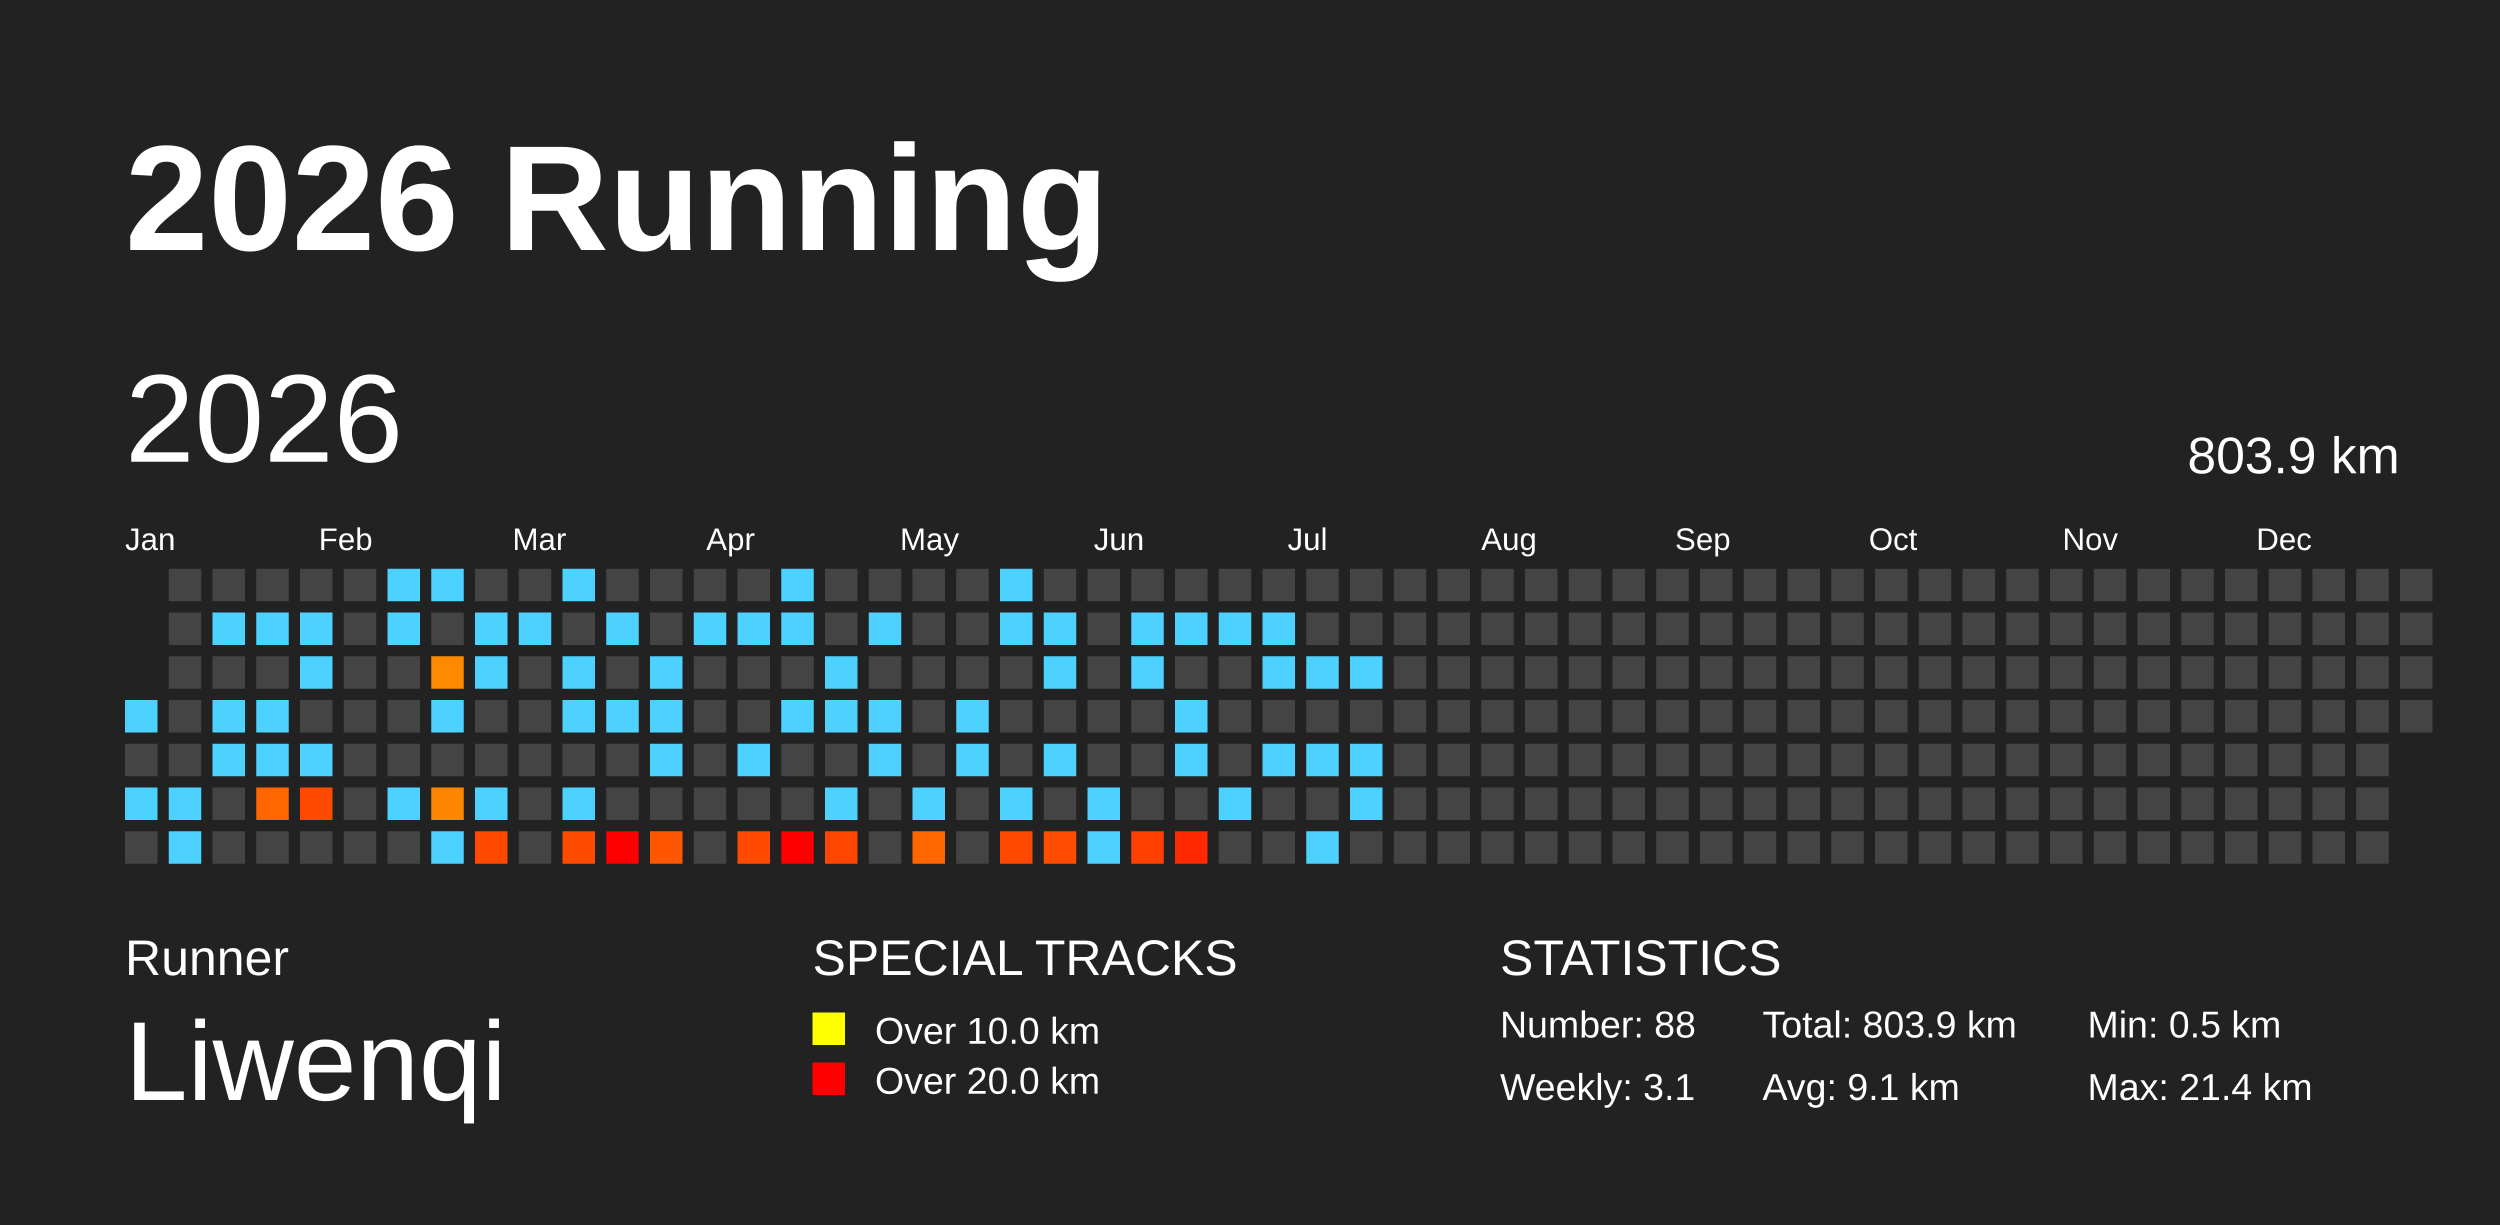
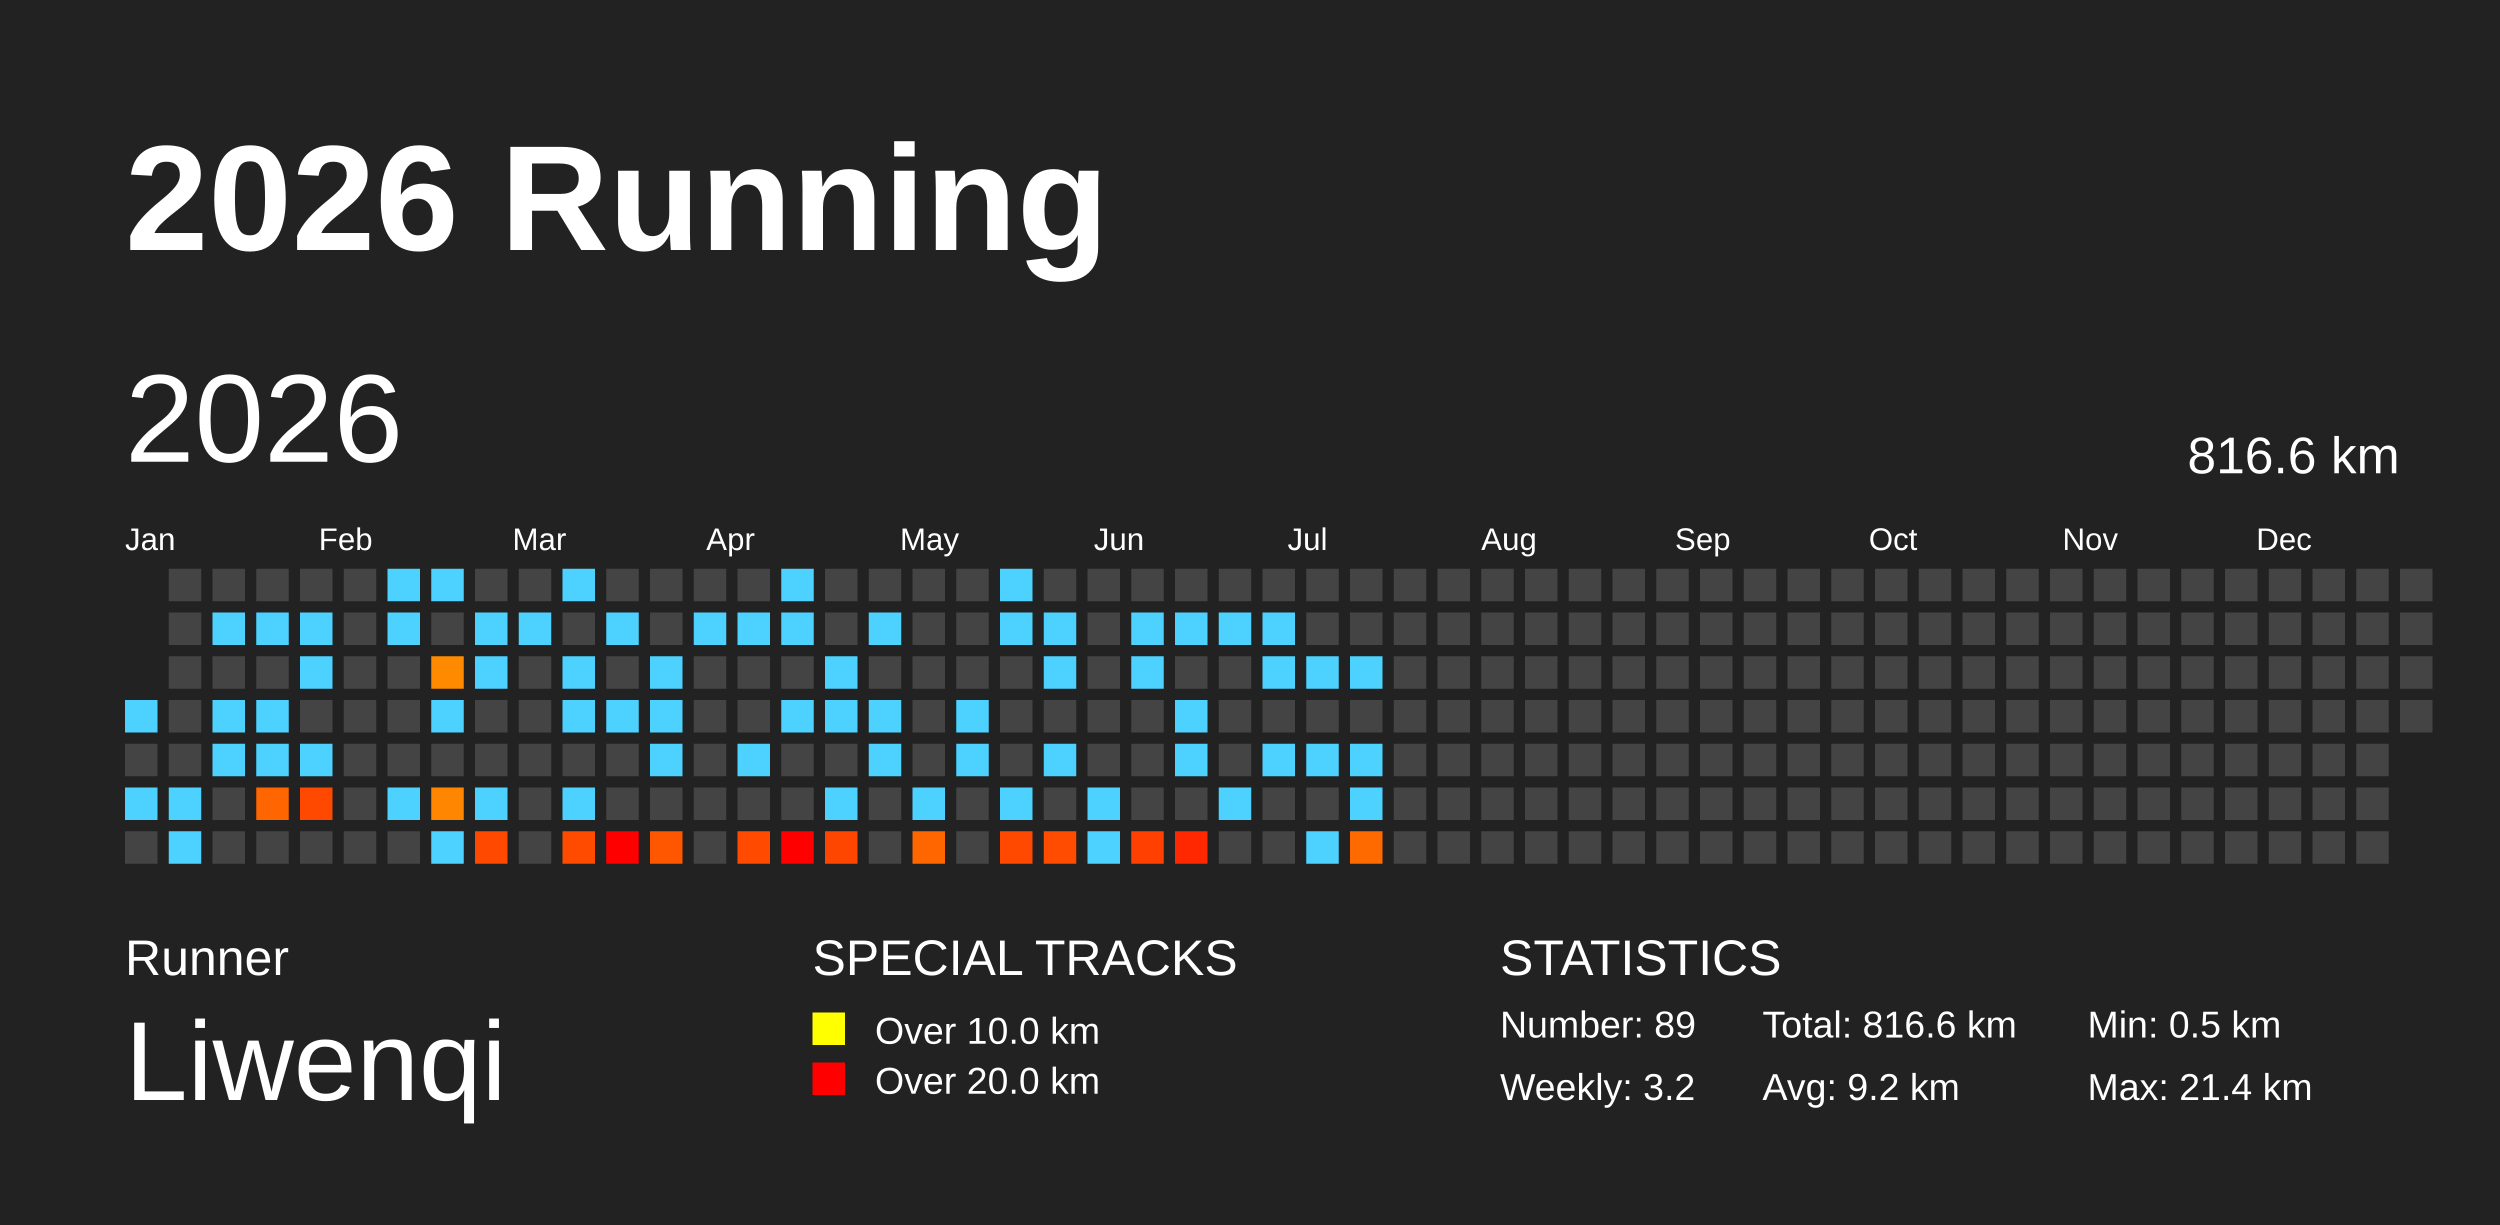
<svg xmlns="http://www.w3.org/2000/svg" baseProfile="full" height="98mm" version="1.1" viewBox="0,0,200,98" width="200mm">
  <defs />
  <rect fill="#222222" height="98" width="200" x="0" y="0" />
  <text fill="#FFFFFF" style="font-size:12px; font-family:Arial; font-weight:bold;" x="10" y="20">2026 Running</text>
  <text fill="#FFFFFF" style="font-size:4px; font-family:Arial" x="10" y="78">Runner</text>
  <text fill="#FFFFFF" style="font-size:9px; font-family:Arial" x="10" y="88">Liwenqi</text>
  <text fill="#FFFFFF" style="font-size:4px; font-family:Arial" x="65" y="78">SPECIAL TRACKS</text>
  <rect fill="yellow" height="2.6" width="2.6" x="65" y="81" />
  <text fill="#FFFFFF" style="font-size:3px; font-family:Arial" x="70" y="83.5">Over 10.0 km</text>
  <rect fill="red" height="2.6" width="2.6" x="65" y="85" />
  <text fill="#FFFFFF" style="font-size:3px; font-family:Arial" x="70" y="87.5">Over 20.0 km</text>
  <text fill="#FFFFFF" style="font-size:4px; font-family:Arial" x="120" y="78">STATISTICS</text>
-   <text fill="#FFFFFF" style="font-size:3px; font-family:Arial" x="120" y="83">Number: 88</text>
-   <text fill="#FFFFFF" style="font-size:3px; font-family:Arial" x="120" y="88">Weekly: 3.1</text>
-   <text fill="#FFFFFF" style="font-size:3px; font-family:Arial" x="141" y="83">Total: 803.9 km</text>
-   <text fill="#FFFFFF" style="font-size:3px; font-family:Arial" x="141" y="88">Avg: 9.1 km</text>
+   <text fill="#FFFFFF" style="font-size:3px; font-family:Arial" x="120" y="83">Number: 89</text>
+   <text fill="#FFFFFF" style="font-size:3px; font-family:Arial" x="120" y="88">Weekly: 3.2</text>
+   <text fill="#FFFFFF" style="font-size:3px; font-family:Arial" x="141" y="83">Total: 816.6 km</text>
+   <text fill="#FFFFFF" style="font-size:3px; font-family:Arial" x="141" y="88">Avg: 9.2 km</text>
  <text fill="#FFFFFF" style="font-size:3px; font-family:Arial" x="167" y="83">Min: 0.5 km</text>
  <text fill="#FFFFFF" style="font-size:3px; font-family:Arial" x="167" y="88">Max: 21.4 km</text>
  <text dominant-baseline="hanging" fill="#FFFFFF" style="font-size:10.0px; font-family:Arial;" x="10" y="30">2026</text>
-   <text dominant-baseline="hanging" fill="#FFFFFF" style="font-size:4.125px; font-family:Arial;" x="175" y="35">803.9 km</text>
+   <text dominant-baseline="hanging" fill="#FFFFFF" style="font-size:4.125px; font-family:Arial;" x="175" y="35">816.6 km</text>
  <text fill="#FFFFFF" style="font-size:2.5px; font-family:Arial" x="10.0" y="44">Jan</text>
  <text fill="#FFFFFF" style="font-size:2.5px; font-family:Arial" x="25.5" y="44">Feb</text>
  <text fill="#FFFFFF" style="font-size:2.5px; font-family:Arial" x="41.0" y="44">Mar</text>
  <text fill="#FFFFFF" style="font-size:2.5px; font-family:Arial" x="56.5" y="44">Apr</text>
  <text fill="#FFFFFF" style="font-size:2.5px; font-family:Arial" x="72.0" y="44">May</text>
  <text fill="#FFFFFF" style="font-size:2.5px; font-family:Arial" x="87.5" y="44">Jun</text>
  <text fill="#FFFFFF" style="font-size:2.5px; font-family:Arial" x="103.0" y="44">Jul</text>
  <text fill="#FFFFFF" style="font-size:2.5px; font-family:Arial" x="118.5" y="44">Aug</text>
  <text fill="#FFFFFF" style="font-size:2.5px; font-family:Arial" x="134.0" y="44">Sep</text>
  <text fill="#FFFFFF" style="font-size:2.5px; font-family:Arial" x="149.5" y="44">Oct</text>
  <text fill="#FFFFFF" style="font-size:2.5px; font-family:Arial" x="165.0" y="44">Nov</text>
  <text fill="#FFFFFF" style="font-size:2.5px; font-family:Arial" x="180.5" y="44">Dec</text>
  <rect fill="#4dd2ff" height="2.6" width="2.6" x="10.0" y="56.0" />
  <rect fill="#444444" height="2.6" width="2.6" x="10.0" y="59.5" />
  <rect fill="#4dd2ff" height="2.6" width="2.6" x="10.0" y="63.0" />
  <rect fill="#444444" height="2.6" width="2.6" x="10.0" y="66.5" />
  <rect fill="#444444" height="2.6" width="2.6" x="13.5" y="45.5" />
  <rect fill="#444444" height="2.6" width="2.6" x="13.5" y="49.0" />
  <rect fill="#444444" height="2.6" width="2.6" x="13.5" y="52.5" />
  <rect fill="#444444" height="2.6" width="2.6" x="13.5" y="56.0" />
  <rect fill="#444444" height="2.6" width="2.6" x="13.5" y="59.5" />
  <rect fill="#4dd2ff" height="2.6" width="2.6" x="13.5" y="63.0" />
  <rect fill="#4dd2ff" height="2.6" width="2.6" x="13.5" y="66.5" />
  <rect fill="#444444" height="2.6" width="2.6" x="17.0" y="45.5" />
  <rect fill="#4dd2ff" height="2.6" width="2.6" x="17.0" y="49.0" />
  <rect fill="#444444" height="2.6" width="2.6" x="17.0" y="52.5" />
  <rect fill="#4dd2ff" height="2.6" width="2.6" x="17.0" y="56.0" />
  <rect fill="#4dd2ff" height="2.6" width="2.6" x="17.0" y="59.5" />
  <rect fill="#444444" height="2.6" width="2.6" x="17.0" y="63.0" />
  <rect fill="#444444" height="2.6" width="2.6" x="17.0" y="66.5" />
  <rect fill="#444444" height="2.6" width="2.6" x="20.5" y="45.5" />
  <rect fill="#4dd2ff" height="2.6" width="2.6" x="20.5" y="49.0" />
  <rect fill="#444444" height="2.6" width="2.6" x="20.5" y="52.5" />
  <rect fill="#4dd2ff" height="2.6" width="2.6" x="20.5" y="56.0" />
  <rect fill="#4dd2ff" height="2.6" width="2.6" x="20.5" y="59.5" />
  <rect fill="#ff6500" height="2.6" width="2.6" x="20.5" y="63.0" />
  <rect fill="#444444" height="2.6" width="2.6" x="20.5" y="66.5" />
  <rect fill="#444444" height="2.6" width="2.6" x="24.0" y="45.5" />
  <rect fill="#4dd2ff" height="2.6" width="2.6" x="24.0" y="49.0" />
  <rect fill="#4dd2ff" height="2.6" width="2.6" x="24.0" y="52.5" />
  <rect fill="#444444" height="2.6" width="2.6" x="24.0" y="56.0" />
  <rect fill="#4dd2ff" height="2.6" width="2.6" x="24.0" y="59.5" />
  <rect fill="#ff4800" height="2.6" width="2.6" x="24.0" y="63.0" />
  <rect fill="#444444" height="2.6" width="2.6" x="24.0" y="66.5" />
  <rect fill="#444444" height="2.6" width="2.6" x="27.5" y="45.5" />
  <rect fill="#444444" height="2.6" width="2.6" x="27.5" y="49.0" />
  <rect fill="#444444" height="2.6" width="2.6" x="27.5" y="52.5" />
  <rect fill="#444444" height="2.6" width="2.6" x="27.5" y="56.0" />
  <rect fill="#444444" height="2.6" width="2.6" x="27.5" y="59.5" />
  <rect fill="#444444" height="2.6" width="2.6" x="27.5" y="63.0" />
  <rect fill="#444444" height="2.6" width="2.6" x="27.5" y="66.5" />
  <rect fill="#4dd2ff" height="2.6" width="2.6" x="31.0" y="45.5" />
  <rect fill="#4dd2ff" height="2.6" width="2.6" x="31.0" y="49.0" />
  <rect fill="#444444" height="2.6" width="2.6" x="31.0" y="52.5" />
  <rect fill="#444444" height="2.6" width="2.6" x="31.0" y="56.0" />
  <rect fill="#444444" height="2.6" width="2.6" x="31.0" y="59.5" />
  <rect fill="#4dd2ff" height="2.6" width="2.6" x="31.0" y="63.0" />
  <rect fill="#444444" height="2.6" width="2.6" x="31.0" y="66.5" />
  <rect fill="#4dd2ff" height="2.6" width="2.6" x="34.5" y="45.5" />
  <rect fill="#444444" height="2.6" width="2.6" x="34.5" y="49.0" />
  <rect fill="#ff8a00" height="2.6" width="2.6" x="34.5" y="52.5" />
  <rect fill="#4dd2ff" height="2.6" width="2.6" x="34.5" y="56.0" />
  <rect fill="#444444" height="2.6" width="2.6" x="34.5" y="59.5" />
  <rect fill="#ff8600" height="2.6" width="2.6" x="34.5" y="63.0" />
  <rect fill="#4dd2ff" height="2.6" width="2.6" x="34.5" y="66.5" />
  <rect fill="#444444" height="2.6" width="2.6" x="38.0" y="45.5" />
  <rect fill="#4dd2ff" height="2.6" width="2.6" x="38.0" y="49.0" />
  <rect fill="#4dd2ff" height="2.6" width="2.6" x="38.0" y="52.5" />
  <rect fill="#444444" height="2.6" width="2.6" x="38.0" y="56.0" />
  <rect fill="#444444" height="2.6" width="2.6" x="38.0" y="59.5" />
  <rect fill="#4dd2ff" height="2.6" width="2.6" x="38.0" y="63.0" />
  <rect fill="#ff4800" height="2.6" width="2.6" x="38.0" y="66.5" />
  <rect fill="#444444" height="2.6" width="2.6" x="41.5" y="45.5" />
  <rect fill="#4dd2ff" height="2.6" width="2.6" x="41.5" y="49.0" />
  <rect fill="#444444" height="2.6" width="2.6" x="41.5" y="52.5" />
  <rect fill="#444444" height="2.6" width="2.6" x="41.5" y="56.0" />
  <rect fill="#444444" height="2.6" width="2.6" x="41.5" y="59.5" />
  <rect fill="#444444" height="2.6" width="2.6" x="41.5" y="63.0" />
  <rect fill="#444444" height="2.6" width="2.6" x="41.5" y="66.5" />
  <rect fill="#4dd2ff" height="2.6" width="2.6" x="45.0" y="45.5" />
  <rect fill="#444444" height="2.6" width="2.6" x="45.0" y="49.0" />
  <rect fill="#4dd2ff" height="2.6" width="2.6" x="45.0" y="52.5" />
  <rect fill="#4dd2ff" height="2.6" width="2.6" x="45.0" y="56.0" />
  <rect fill="#444444" height="2.6" width="2.6" x="45.0" y="59.5" />
  <rect fill="#4dd2ff" height="2.6" width="2.6" x="45.0" y="63.0" />
  <rect fill="#ff4b00" height="2.6" width="2.6" x="45.0" y="66.5" />
  <rect fill="#444444" height="2.6" width="2.6" x="48.5" y="45.5" />
  <rect fill="#4dd2ff" height="2.6" width="2.6" x="48.5" y="49.0" />
  <rect fill="#444444" height="2.6" width="2.6" x="48.5" y="52.5" />
  <rect fill="#4dd2ff" height="2.6" width="2.6" x="48.5" y="56.0" />
  <rect fill="#444444" height="2.6" width="2.6" x="48.5" y="59.5" />
  <rect fill="#444444" height="2.6" width="2.6" x="48.5" y="63.0" />
  <rect fill="red" height="2.6" width="2.6" x="48.5" y="66.5" />
  <rect fill="#444444" height="2.6" width="2.6" x="52.0" y="45.5" />
  <rect fill="#444444" height="2.6" width="2.6" x="52.0" y="49.0" />
  <rect fill="#4dd2ff" height="2.6" width="2.6" x="52.0" y="52.5" />
  <rect fill="#4dd2ff" height="2.6" width="2.6" x="52.0" y="56.0" />
  <rect fill="#4dd2ff" height="2.6" width="2.6" x="52.0" y="59.5" />
  <rect fill="#444444" height="2.6" width="2.6" x="52.0" y="63.0" />
  <rect fill="#ff5700" height="2.6" width="2.6" x="52.0" y="66.5" />
  <rect fill="#444444" height="2.6" width="2.6" x="55.5" y="45.5" />
  <rect fill="#4dd2ff" height="2.6" width="2.6" x="55.5" y="49.0" />
  <rect fill="#444444" height="2.6" width="2.6" x="55.5" y="52.5" />
  <rect fill="#444444" height="2.6" width="2.6" x="55.5" y="56.0" />
  <rect fill="#444444" height="2.6" width="2.6" x="55.5" y="59.5" />
  <rect fill="#444444" height="2.6" width="2.6" x="55.5" y="63.0" />
  <rect fill="#444444" height="2.6" width="2.6" x="55.5" y="66.5" />
  <rect fill="#444444" height="2.6" width="2.6" x="59.0" y="45.5" />
  <rect fill="#4dd2ff" height="2.6" width="2.6" x="59.0" y="49.0" />
  <rect fill="#444444" height="2.6" width="2.6" x="59.0" y="52.5" />
  <rect fill="#444444" height="2.6" width="2.6" x="59.0" y="56.0" />
  <rect fill="#4dd2ff" height="2.6" width="2.6" x="59.0" y="59.5" />
  <rect fill="#444444" height="2.6" width="2.6" x="59.0" y="63.0" />
  <rect fill="#ff4a00" height="2.6" width="2.6" x="59.0" y="66.5" />
  <rect fill="#4dd2ff" height="2.6" width="2.6" x="62.5" y="45.5" />
  <rect fill="#4dd2ff" height="2.6" width="2.6" x="62.5" y="49.0" />
  <rect fill="#444444" height="2.6" width="2.6" x="62.5" y="52.5" />
  <rect fill="#4dd2ff" height="2.6" width="2.6" x="62.5" y="56.0" />
  <rect fill="#444444" height="2.6" width="2.6" x="62.5" y="59.5" />
  <rect fill="#444444" height="2.6" width="2.6" x="62.5" y="63.0" />
  <rect fill="red" height="2.6" width="2.6" x="62.5" y="66.5" />
  <rect fill="#444444" height="2.6" width="2.6" x="66.0" y="45.5" />
  <rect fill="#444444" height="2.6" width="2.6" x="66.0" y="49.0" />
  <rect fill="#4dd2ff" height="2.6" width="2.6" x="66.0" y="52.5" />
  <rect fill="#4dd2ff" height="2.6" width="2.6" x="66.0" y="56.0" />
  <rect fill="#444444" height="2.6" width="2.6" x="66.0" y="59.5" />
  <rect fill="#4dd2ff" height="2.6" width="2.6" x="66.0" y="63.0" />
  <rect fill="#ff4600" height="2.6" width="2.6" x="66.0" y="66.5" />
  <rect fill="#444444" height="2.6" width="2.6" x="69.5" y="45.5" />
  <rect fill="#4dd2ff" height="2.6" width="2.6" x="69.5" y="49.0" />
  <rect fill="#444444" height="2.6" width="2.6" x="69.5" y="52.5" />
  <rect fill="#4dd2ff" height="2.6" width="2.6" x="69.5" y="56.0" />
  <rect fill="#4dd2ff" height="2.6" width="2.6" x="69.5" y="59.5" />
  <rect fill="#444444" height="2.6" width="2.6" x="69.5" y="63.0" />
  <rect fill="#444444" height="2.6" width="2.6" x="69.5" y="66.5" />
  <rect fill="#444444" height="2.6" width="2.6" x="73.0" y="45.5" />
  <rect fill="#444444" height="2.6" width="2.6" x="73.0" y="49.0" />
  <rect fill="#444444" height="2.6" width="2.6" x="73.0" y="52.5" />
  <rect fill="#444444" height="2.6" width="2.6" x="73.0" y="56.0" />
  <rect fill="#444444" height="2.6" width="2.6" x="73.0" y="59.5" />
  <rect fill="#4dd2ff" height="2.6" width="2.6" x="73.0" y="63.0" />
  <rect fill="#ff6600" height="2.6" width="2.6" x="73.0" y="66.5" />
  <rect fill="#444444" height="2.6" width="2.6" x="76.5" y="45.5" />
  <rect fill="#444444" height="2.6" width="2.6" x="76.5" y="49.0" />
  <rect fill="#444444" height="2.6" width="2.6" x="76.5" y="52.5" />
  <rect fill="#4dd2ff" height="2.6" width="2.6" x="76.5" y="56.0" />
  <rect fill="#4dd2ff" height="2.6" width="2.6" x="76.5" y="59.5" />
  <rect fill="#444444" height="2.6" width="2.6" x="76.5" y="63.0" />
  <rect fill="#444444" height="2.6" width="2.6" x="76.5" y="66.5" />
  <rect fill="#4dd2ff" height="2.6" width="2.6" x="80.0" y="45.5" />
  <rect fill="#4dd2ff" height="2.6" width="2.6" x="80.0" y="49.0" />
  <rect fill="#444444" height="2.6" width="2.6" x="80.0" y="52.5" />
  <rect fill="#444444" height="2.6" width="2.6" x="80.0" y="56.0" />
  <rect fill="#444444" height="2.6" width="2.6" x="80.0" y="59.5" />
  <rect fill="#4dd2ff" height="2.6" width="2.6" x="80.0" y="63.0" />
  <rect fill="#ff4900" height="2.6" width="2.6" x="80.0" y="66.5" />
  <rect fill="#444444" height="2.6" width="2.6" x="83.5" y="45.5" />
  <rect fill="#4dd2ff" height="2.6" width="2.6" x="83.5" y="49.0" />
  <rect fill="#4dd2ff" height="2.6" width="2.6" x="83.5" y="52.5" />
  <rect fill="#444444" height="2.6" width="2.6" x="83.5" y="56.0" />
  <rect fill="#4dd2ff" height="2.6" width="2.6" x="83.5" y="59.5" />
  <rect fill="#444444" height="2.6" width="2.6" x="83.5" y="63.0" />
  <rect fill="#ff4c00" height="2.6" width="2.6" x="83.5" y="66.5" />
  <rect fill="#444444" height="2.6" width="2.6" x="87.0" y="45.5" />
  <rect fill="#444444" height="2.6" width="2.6" x="87.0" y="49.0" />
  <rect fill="#444444" height="2.6" width="2.6" x="87.0" y="52.5" />
  <rect fill="#444444" height="2.6" width="2.6" x="87.0" y="56.0" />
  <rect fill="#444444" height="2.6" width="2.6" x="87.0" y="59.5" />
  <rect fill="#4dd2ff" height="2.6" width="2.6" x="87.0" y="63.0" />
  <rect fill="#4dd2ff" height="2.6" width="2.6" x="87.0" y="66.5" />
  <rect fill="#444444" height="2.6" width="2.6" x="90.5" y="45.5" />
  <rect fill="#4dd2ff" height="2.6" width="2.6" x="90.5" y="49.0" />
  <rect fill="#4dd2ff" height="2.6" width="2.6" x="90.5" y="52.5" />
  <rect fill="#444444" height="2.6" width="2.6" x="90.5" y="56.0" />
  <rect fill="#444444" height="2.6" width="2.6" x="90.5" y="59.5" />
  <rect fill="#444444" height="2.6" width="2.6" x="90.5" y="63.0" />
  <rect fill="#ff4000" height="2.6" width="2.6" x="90.5" y="66.5" />
  <rect fill="#444444" height="2.6" width="2.6" x="94.0" y="45.5" />
  <rect fill="#4dd2ff" height="2.6" width="2.6" x="94.0" y="49.0" />
  <rect fill="#444444" height="2.6" width="2.6" x="94.0" y="52.5" />
  <rect fill="#4dd2ff" height="2.6" width="2.6" x="94.0" y="56.0" />
  <rect fill="#4dd2ff" height="2.6" width="2.6" x="94.0" y="59.5" />
  <rect fill="#444444" height="2.6" width="2.6" x="94.0" y="63.0" />
  <rect fill="#ff2800" height="2.6" width="2.6" x="94.0" y="66.5" />
  <rect fill="#444444" height="2.6" width="2.6" x="97.5" y="45.5" />
  <rect fill="#4dd2ff" height="2.6" width="2.6" x="97.5" y="49.0" />
  <rect fill="#444444" height="2.6" width="2.6" x="97.5" y="52.5" />
  <rect fill="#444444" height="2.6" width="2.6" x="97.5" y="56.0" />
  <rect fill="#444444" height="2.6" width="2.6" x="97.5" y="59.5" />
  <rect fill="#4dd2ff" height="2.6" width="2.6" x="97.5" y="63.0" />
  <rect fill="#444444" height="2.6" width="2.6" x="97.5" y="66.5" />
  <rect fill="#444444" height="2.6" width="2.6" x="101.0" y="45.5" />
  <rect fill="#4dd2ff" height="2.6" width="2.6" x="101.0" y="49.0" />
  <rect fill="#4dd2ff" height="2.6" width="2.6" x="101.0" y="52.5" />
  <rect fill="#444444" height="2.6" width="2.6" x="101.0" y="56.0" />
  <rect fill="#4dd2ff" height="2.6" width="2.6" x="101.0" y="59.5" />
  <rect fill="#444444" height="2.6" width="2.6" x="101.0" y="63.0" />
  <rect fill="#444444" height="2.6" width="2.6" x="101.0" y="66.5" />
  <rect fill="#444444" height="2.6" width="2.6" x="104.5" y="45.5" />
  <rect fill="#444444" height="2.6" width="2.6" x="104.5" y="49.0" />
  <rect fill="#4dd2ff" height="2.6" width="2.6" x="104.5" y="52.5" />
  <rect fill="#444444" height="2.6" width="2.6" x="104.5" y="56.0" />
  <rect fill="#4dd2ff" height="2.6" width="2.6" x="104.5" y="59.5" />
  <rect fill="#444444" height="2.6" width="2.6" x="104.5" y="63.0" />
  <rect fill="#4dd2ff" height="2.6" width="2.6" x="104.5" y="66.5" />
  <rect fill="#444444" height="2.6" width="2.6" x="108.0" y="45.5" />
  <rect fill="#444444" height="2.6" width="2.6" x="108.0" y="49.0" />
  <rect fill="#4dd2ff" height="2.6" width="2.6" x="108.0" y="52.5" />
  <rect fill="#444444" height="2.6" width="2.6" x="108.0" y="56.0" />
  <rect fill="#4dd2ff" height="2.6" width="2.6" x="108.0" y="59.5" />
  <rect fill="#4dd2ff" height="2.6" width="2.6" x="108.0" y="63.0" />
-   <rect fill="#444444" height="2.6" width="2.6" x="108.0" y="66.5" />
+   <rect fill="#ff6a00" height="2.6" width="2.6" x="108.0" y="66.5" />
  <rect fill="#444444" height="2.6" width="2.6" x="111.5" y="45.5" />
  <rect fill="#444444" height="2.6" width="2.6" x="111.5" y="49.0" />
  <rect fill="#444444" height="2.6" width="2.6" x="111.5" y="52.5" />
  <rect fill="#444444" height="2.6" width="2.6" x="111.5" y="56.0" />
  <rect fill="#444444" height="2.6" width="2.6" x="111.5" y="59.5" />
  <rect fill="#444444" height="2.6" width="2.6" x="111.5" y="63.0" />
  <rect fill="#444444" height="2.6" width="2.6" x="111.5" y="66.5" />
  <rect fill="#444444" height="2.6" width="2.6" x="115.0" y="45.5" />
  <rect fill="#444444" height="2.6" width="2.6" x="115.0" y="49.0" />
  <rect fill="#444444" height="2.6" width="2.6" x="115.0" y="52.5" />
  <rect fill="#444444" height="2.6" width="2.6" x="115.0" y="56.0" />
  <rect fill="#444444" height="2.6" width="2.6" x="115.0" y="59.5" />
  <rect fill="#444444" height="2.6" width="2.6" x="115.0" y="63.0" />
  <rect fill="#444444" height="2.6" width="2.6" x="115.0" y="66.5" />
  <rect fill="#444444" height="2.6" width="2.6" x="118.5" y="45.5" />
  <rect fill="#444444" height="2.6" width="2.6" x="118.5" y="49.0" />
  <rect fill="#444444" height="2.6" width="2.6" x="118.5" y="52.5" />
  <rect fill="#444444" height="2.6" width="2.6" x="118.5" y="56.0" />
  <rect fill="#444444" height="2.6" width="2.6" x="118.5" y="59.5" />
  <rect fill="#444444" height="2.6" width="2.6" x="118.5" y="63.0" />
  <rect fill="#444444" height="2.6" width="2.6" x="118.5" y="66.5" />
  <rect fill="#444444" height="2.6" width="2.6" x="122.0" y="45.5" />
  <rect fill="#444444" height="2.6" width="2.6" x="122.0" y="49.0" />
  <rect fill="#444444" height="2.6" width="2.6" x="122.0" y="52.5" />
  <rect fill="#444444" height="2.6" width="2.6" x="122.0" y="56.0" />
  <rect fill="#444444" height="2.6" width="2.6" x="122.0" y="59.5" />
  <rect fill="#444444" height="2.6" width="2.6" x="122.0" y="63.0" />
  <rect fill="#444444" height="2.6" width="2.6" x="122.0" y="66.5" />
  <rect fill="#444444" height="2.6" width="2.6" x="125.5" y="45.5" />
  <rect fill="#444444" height="2.6" width="2.6" x="125.5" y="49.0" />
  <rect fill="#444444" height="2.6" width="2.6" x="125.5" y="52.5" />
  <rect fill="#444444" height="2.6" width="2.6" x="125.5" y="56.0" />
  <rect fill="#444444" height="2.6" width="2.6" x="125.5" y="59.5" />
  <rect fill="#444444" height="2.6" width="2.6" x="125.5" y="63.0" />
  <rect fill="#444444" height="2.6" width="2.6" x="125.5" y="66.5" />
  <rect fill="#444444" height="2.6" width="2.6" x="129.0" y="45.5" />
  <rect fill="#444444" height="2.6" width="2.6" x="129.0" y="49.0" />
  <rect fill="#444444" height="2.6" width="2.6" x="129.0" y="52.5" />
  <rect fill="#444444" height="2.6" width="2.6" x="129.0" y="56.0" />
  <rect fill="#444444" height="2.6" width="2.6" x="129.0" y="59.5" />
  <rect fill="#444444" height="2.6" width="2.6" x="129.0" y="63.0" />
  <rect fill="#444444" height="2.6" width="2.6" x="129.0" y="66.5" />
  <rect fill="#444444" height="2.6" width="2.6" x="132.5" y="45.5" />
  <rect fill="#444444" height="2.6" width="2.6" x="132.5" y="49.0" />
  <rect fill="#444444" height="2.6" width="2.6" x="132.5" y="52.5" />
  <rect fill="#444444" height="2.6" width="2.6" x="132.5" y="56.0" />
  <rect fill="#444444" height="2.6" width="2.6" x="132.5" y="59.5" />
  <rect fill="#444444" height="2.6" width="2.6" x="132.5" y="63.0" />
  <rect fill="#444444" height="2.6" width="2.6" x="132.5" y="66.5" />
  <rect fill="#444444" height="2.6" width="2.6" x="136.0" y="45.5" />
  <rect fill="#444444" height="2.6" width="2.6" x="136.0" y="49.0" />
  <rect fill="#444444" height="2.6" width="2.6" x="136.0" y="52.5" />
  <rect fill="#444444" height="2.6" width="2.6" x="136.0" y="56.0" />
  <rect fill="#444444" height="2.6" width="2.6" x="136.0" y="59.5" />
  <rect fill="#444444" height="2.6" width="2.6" x="136.0" y="63.0" />
  <rect fill="#444444" height="2.6" width="2.6" x="136.0" y="66.5" />
  <rect fill="#444444" height="2.6" width="2.6" x="139.5" y="45.5" />
  <rect fill="#444444" height="2.6" width="2.6" x="139.5" y="49.0" />
  <rect fill="#444444" height="2.6" width="2.6" x="139.5" y="52.5" />
  <rect fill="#444444" height="2.6" width="2.6" x="139.5" y="56.0" />
  <rect fill="#444444" height="2.6" width="2.6" x="139.5" y="59.5" />
  <rect fill="#444444" height="2.6" width="2.6" x="139.5" y="63.0" />
  <rect fill="#444444" height="2.6" width="2.6" x="139.5" y="66.5" />
  <rect fill="#444444" height="2.6" width="2.6" x="143.0" y="45.5" />
  <rect fill="#444444" height="2.6" width="2.6" x="143.0" y="49.0" />
  <rect fill="#444444" height="2.6" width="2.6" x="143.0" y="52.5" />
  <rect fill="#444444" height="2.6" width="2.6" x="143.0" y="56.0" />
  <rect fill="#444444" height="2.6" width="2.6" x="143.0" y="59.5" />
  <rect fill="#444444" height="2.6" width="2.6" x="143.0" y="63.0" />
  <rect fill="#444444" height="2.6" width="2.6" x="143.0" y="66.5" />
  <rect fill="#444444" height="2.6" width="2.6" x="146.5" y="45.5" />
  <rect fill="#444444" height="2.6" width="2.6" x="146.5" y="49.0" />
  <rect fill="#444444" height="2.6" width="2.6" x="146.5" y="52.5" />
  <rect fill="#444444" height="2.6" width="2.6" x="146.5" y="56.0" />
  <rect fill="#444444" height="2.6" width="2.6" x="146.5" y="59.5" />
  <rect fill="#444444" height="2.6" width="2.6" x="146.5" y="63.0" />
  <rect fill="#444444" height="2.6" width="2.6" x="146.5" y="66.5" />
  <rect fill="#444444" height="2.6" width="2.6" x="150.0" y="45.5" />
  <rect fill="#444444" height="2.6" width="2.6" x="150.0" y="49.0" />
  <rect fill="#444444" height="2.6" width="2.6" x="150.0" y="52.5" />
  <rect fill="#444444" height="2.6" width="2.6" x="150.0" y="56.0" />
  <rect fill="#444444" height="2.6" width="2.6" x="150.0" y="59.5" />
  <rect fill="#444444" height="2.6" width="2.6" x="150.0" y="63.0" />
  <rect fill="#444444" height="2.6" width="2.6" x="150.0" y="66.5" />
  <rect fill="#444444" height="2.6" width="2.6" x="153.5" y="45.5" />
  <rect fill="#444444" height="2.6" width="2.6" x="153.5" y="49.0" />
  <rect fill="#444444" height="2.6" width="2.6" x="153.5" y="52.5" />
  <rect fill="#444444" height="2.6" width="2.6" x="153.5" y="56.0" />
  <rect fill="#444444" height="2.6" width="2.6" x="153.5" y="59.5" />
  <rect fill="#444444" height="2.6" width="2.6" x="153.5" y="63.0" />
  <rect fill="#444444" height="2.6" width="2.6" x="153.5" y="66.5" />
  <rect fill="#444444" height="2.6" width="2.6" x="157.0" y="45.5" />
  <rect fill="#444444" height="2.6" width="2.6" x="157.0" y="49.0" />
  <rect fill="#444444" height="2.6" width="2.6" x="157.0" y="52.5" />
  <rect fill="#444444" height="2.6" width="2.6" x="157.0" y="56.0" />
  <rect fill="#444444" height="2.6" width="2.6" x="157.0" y="59.5" />
  <rect fill="#444444" height="2.6" width="2.6" x="157.0" y="63.0" />
  <rect fill="#444444" height="2.6" width="2.6" x="157.0" y="66.5" />
  <rect fill="#444444" height="2.6" width="2.6" x="160.5" y="45.5" />
  <rect fill="#444444" height="2.6" width="2.6" x="160.5" y="49.0" />
  <rect fill="#444444" height="2.6" width="2.6" x="160.5" y="52.5" />
  <rect fill="#444444" height="2.6" width="2.6" x="160.5" y="56.0" />
  <rect fill="#444444" height="2.6" width="2.6" x="160.5" y="59.5" />
  <rect fill="#444444" height="2.6" width="2.6" x="160.5" y="63.0" />
  <rect fill="#444444" height="2.6" width="2.6" x="160.5" y="66.5" />
  <rect fill="#444444" height="2.6" width="2.6" x="164.0" y="45.5" />
  <rect fill="#444444" height="2.6" width="2.6" x="164.0" y="49.0" />
  <rect fill="#444444" height="2.6" width="2.6" x="164.0" y="52.5" />
  <rect fill="#444444" height="2.6" width="2.6" x="164.0" y="56.0" />
  <rect fill="#444444" height="2.6" width="2.6" x="164.0" y="59.5" />
  <rect fill="#444444" height="2.6" width="2.6" x="164.0" y="63.0" />
  <rect fill="#444444" height="2.6" width="2.6" x="164.0" y="66.5" />
  <rect fill="#444444" height="2.6" width="2.6" x="167.5" y="45.5" />
  <rect fill="#444444" height="2.6" width="2.6" x="167.5" y="49.0" />
  <rect fill="#444444" height="2.6" width="2.6" x="167.5" y="52.5" />
  <rect fill="#444444" height="2.6" width="2.6" x="167.5" y="56.0" />
  <rect fill="#444444" height="2.6" width="2.6" x="167.5" y="59.5" />
  <rect fill="#444444" height="2.6" width="2.6" x="167.5" y="63.0" />
  <rect fill="#444444" height="2.6" width="2.6" x="167.5" y="66.5" />
  <rect fill="#444444" height="2.6" width="2.6" x="171.0" y="45.5" />
  <rect fill="#444444" height="2.6" width="2.6" x="171.0" y="49.0" />
  <rect fill="#444444" height="2.6" width="2.6" x="171.0" y="52.5" />
  <rect fill="#444444" height="2.6" width="2.6" x="171.0" y="56.0" />
  <rect fill="#444444" height="2.6" width="2.6" x="171.0" y="59.5" />
  <rect fill="#444444" height="2.6" width="2.6" x="171.0" y="63.0" />
  <rect fill="#444444" height="2.6" width="2.6" x="171.0" y="66.5" />
  <rect fill="#444444" height="2.6" width="2.6" x="174.5" y="45.5" />
  <rect fill="#444444" height="2.6" width="2.6" x="174.5" y="49.0" />
  <rect fill="#444444" height="2.6" width="2.6" x="174.5" y="52.5" />
  <rect fill="#444444" height="2.6" width="2.6" x="174.5" y="56.0" />
  <rect fill="#444444" height="2.6" width="2.6" x="174.5" y="59.5" />
  <rect fill="#444444" height="2.6" width="2.6" x="174.5" y="63.0" />
  <rect fill="#444444" height="2.6" width="2.6" x="174.5" y="66.5" />
  <rect fill="#444444" height="2.6" width="2.6" x="178.0" y="45.5" />
  <rect fill="#444444" height="2.6" width="2.6" x="178.0" y="49.0" />
  <rect fill="#444444" height="2.6" width="2.6" x="178.0" y="52.5" />
  <rect fill="#444444" height="2.6" width="2.6" x="178.0" y="56.0" />
  <rect fill="#444444" height="2.6" width="2.6" x="178.0" y="59.5" />
  <rect fill="#444444" height="2.6" width="2.6" x="178.0" y="63.0" />
  <rect fill="#444444" height="2.6" width="2.6" x="178.0" y="66.5" />
  <rect fill="#444444" height="2.6" width="2.6" x="181.5" y="45.5" />
  <rect fill="#444444" height="2.6" width="2.6" x="181.5" y="49.0" />
  <rect fill="#444444" height="2.6" width="2.6" x="181.5" y="52.5" />
  <rect fill="#444444" height="2.6" width="2.6" x="181.5" y="56.0" />
  <rect fill="#444444" height="2.6" width="2.6" x="181.5" y="59.5" />
  <rect fill="#444444" height="2.6" width="2.6" x="181.5" y="63.0" />
  <rect fill="#444444" height="2.6" width="2.6" x="181.5" y="66.5" />
  <rect fill="#444444" height="2.6" width="2.6" x="185.0" y="45.5" />
  <rect fill="#444444" height="2.6" width="2.6" x="185.0" y="49.0" />
  <rect fill="#444444" height="2.6" width="2.6" x="185.0" y="52.5" />
  <rect fill="#444444" height="2.6" width="2.6" x="185.0" y="56.0" />
  <rect fill="#444444" height="2.6" width="2.6" x="185.0" y="59.5" />
  <rect fill="#444444" height="2.6" width="2.6" x="185.0" y="63.0" />
  <rect fill="#444444" height="2.6" width="2.6" x="185.0" y="66.5" />
  <rect fill="#444444" height="2.6" width="2.6" x="188.5" y="45.5" />
  <rect fill="#444444" height="2.6" width="2.6" x="188.5" y="49.0" />
  <rect fill="#444444" height="2.6" width="2.6" x="188.5" y="52.5" />
  <rect fill="#444444" height="2.6" width="2.6" x="188.5" y="56.0" />
  <rect fill="#444444" height="2.6" width="2.6" x="188.5" y="59.5" />
  <rect fill="#444444" height="2.6" width="2.6" x="188.5" y="63.0" />
  <rect fill="#444444" height="2.6" width="2.6" x="188.5" y="66.5" />
  <rect fill="#444444" height="2.6" width="2.6" x="192.0" y="45.5" />
  <rect fill="#444444" height="2.6" width="2.6" x="192.0" y="49.0" />
  <rect fill="#444444" height="2.6" width="2.6" x="192.0" y="52.5" />
  <rect fill="#444444" height="2.6" width="2.6" x="192.0" y="56.0" />
</svg>
